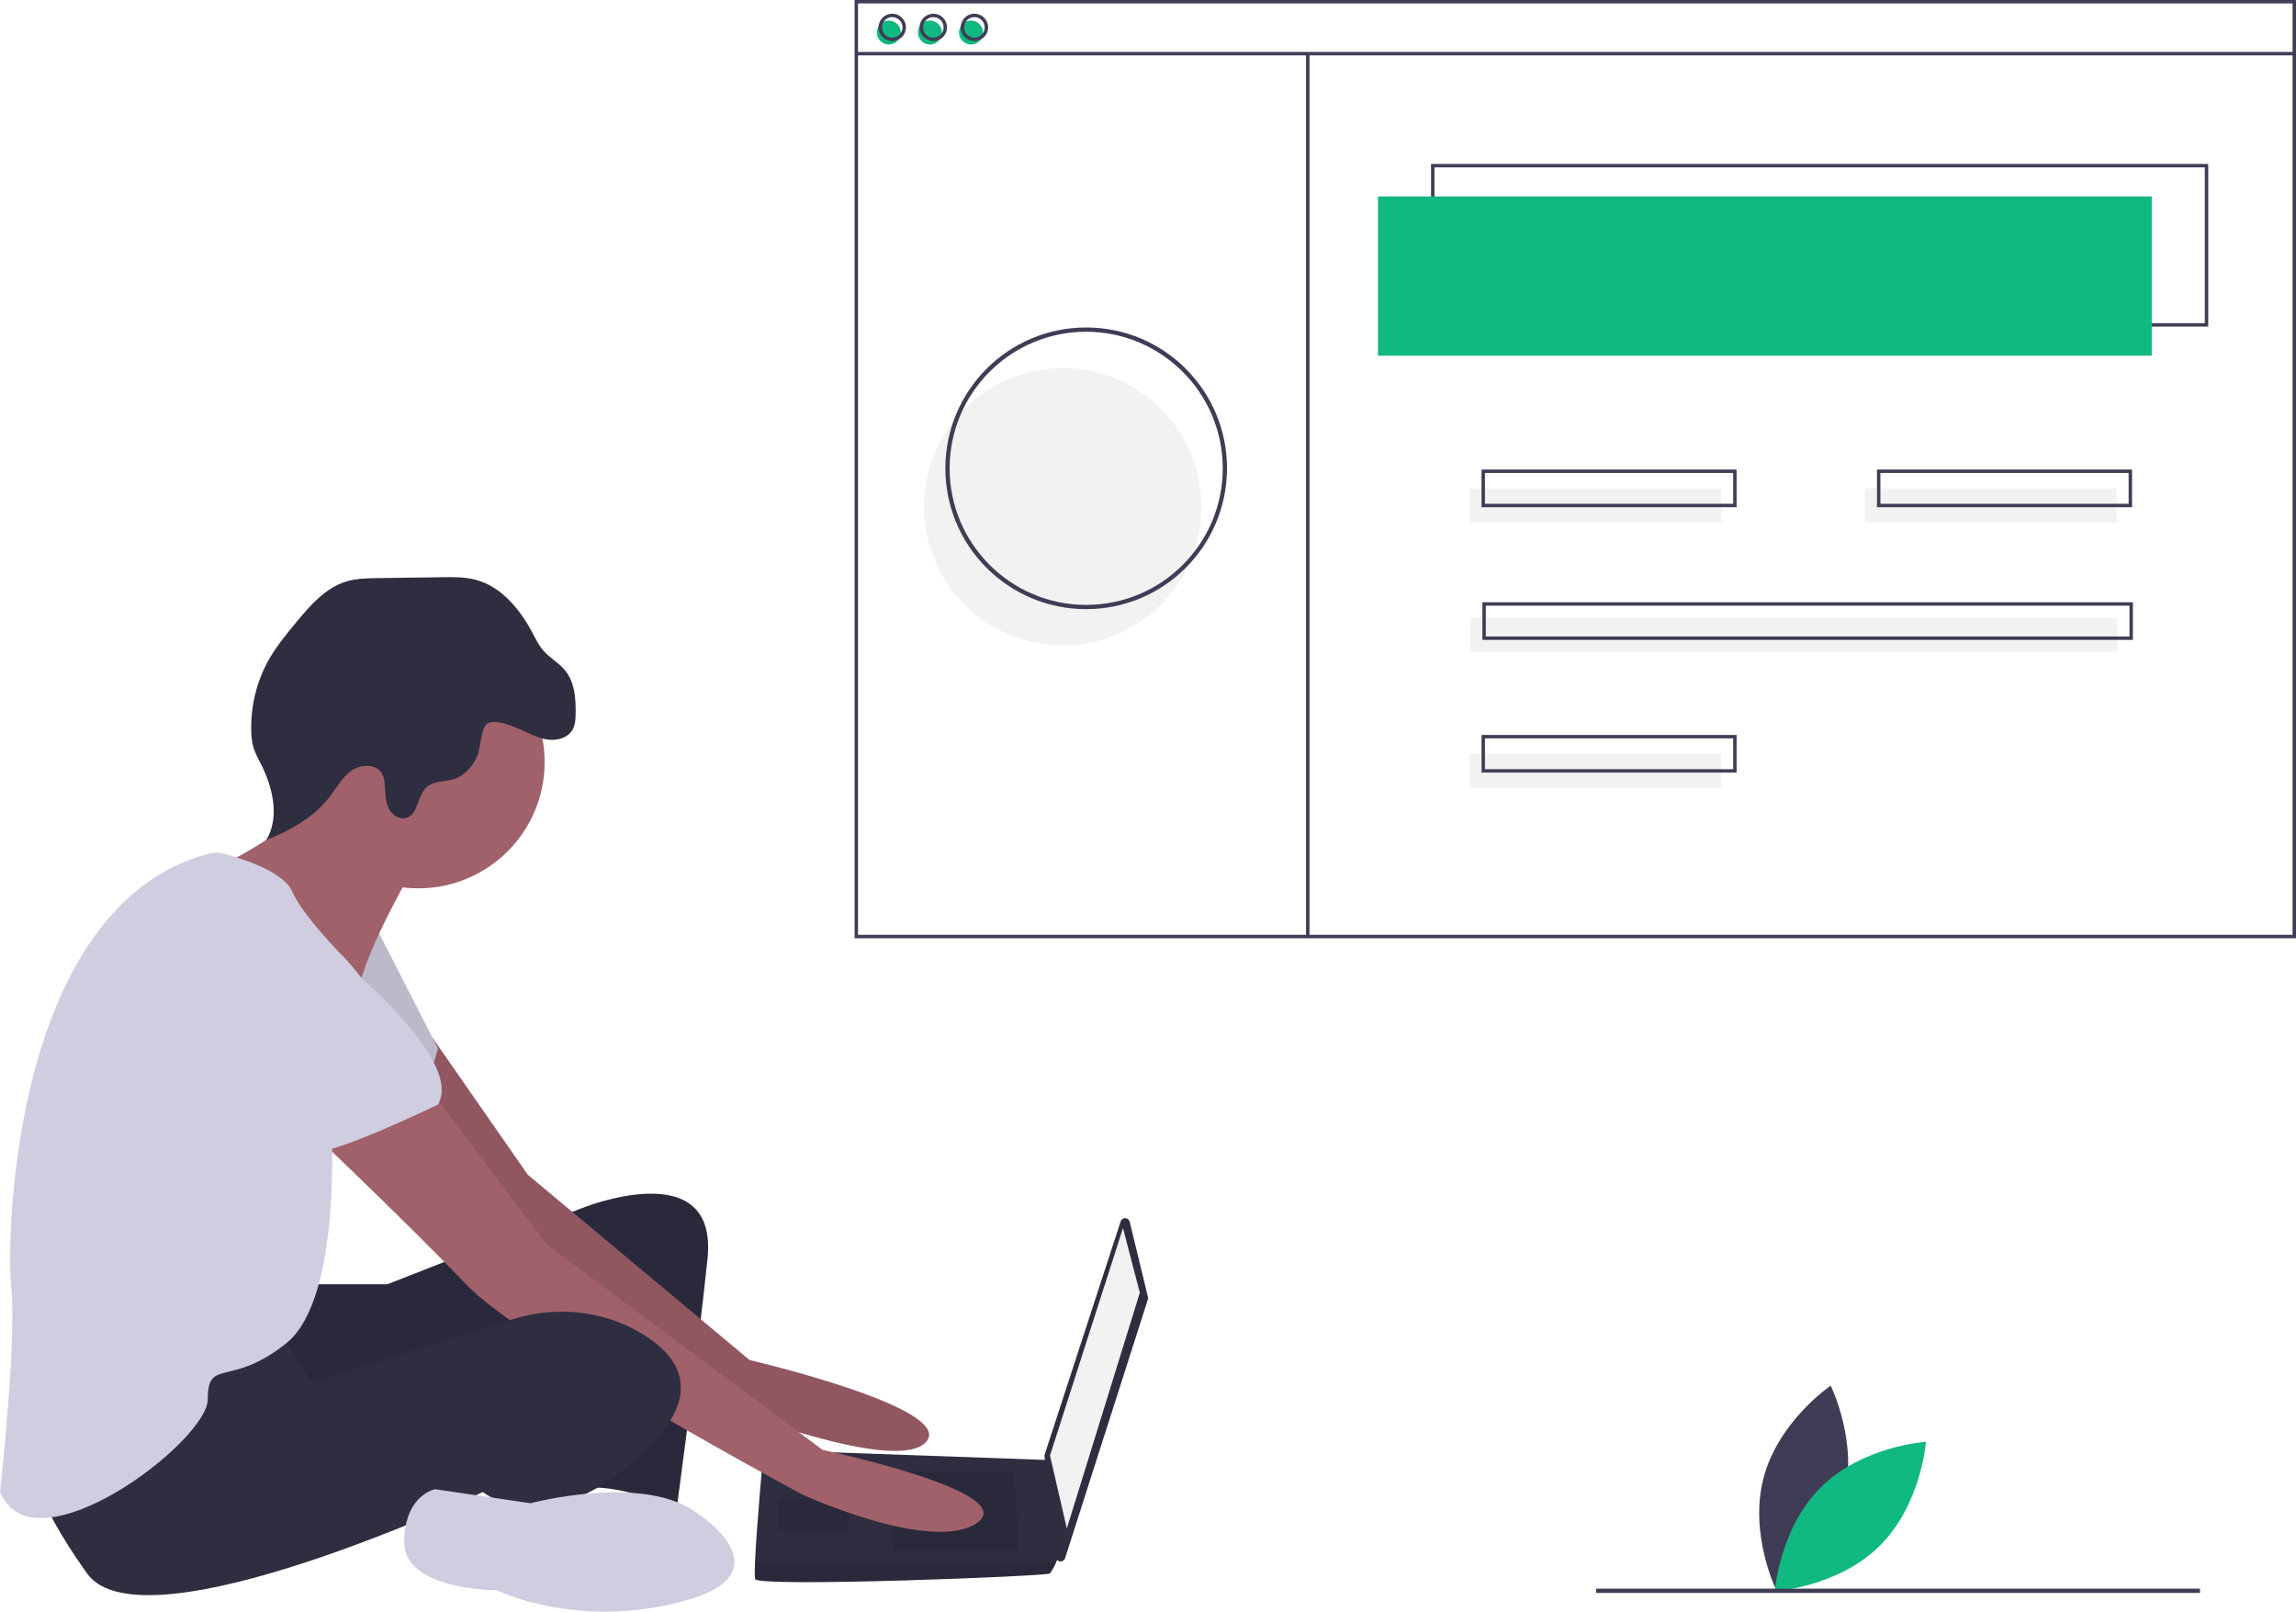
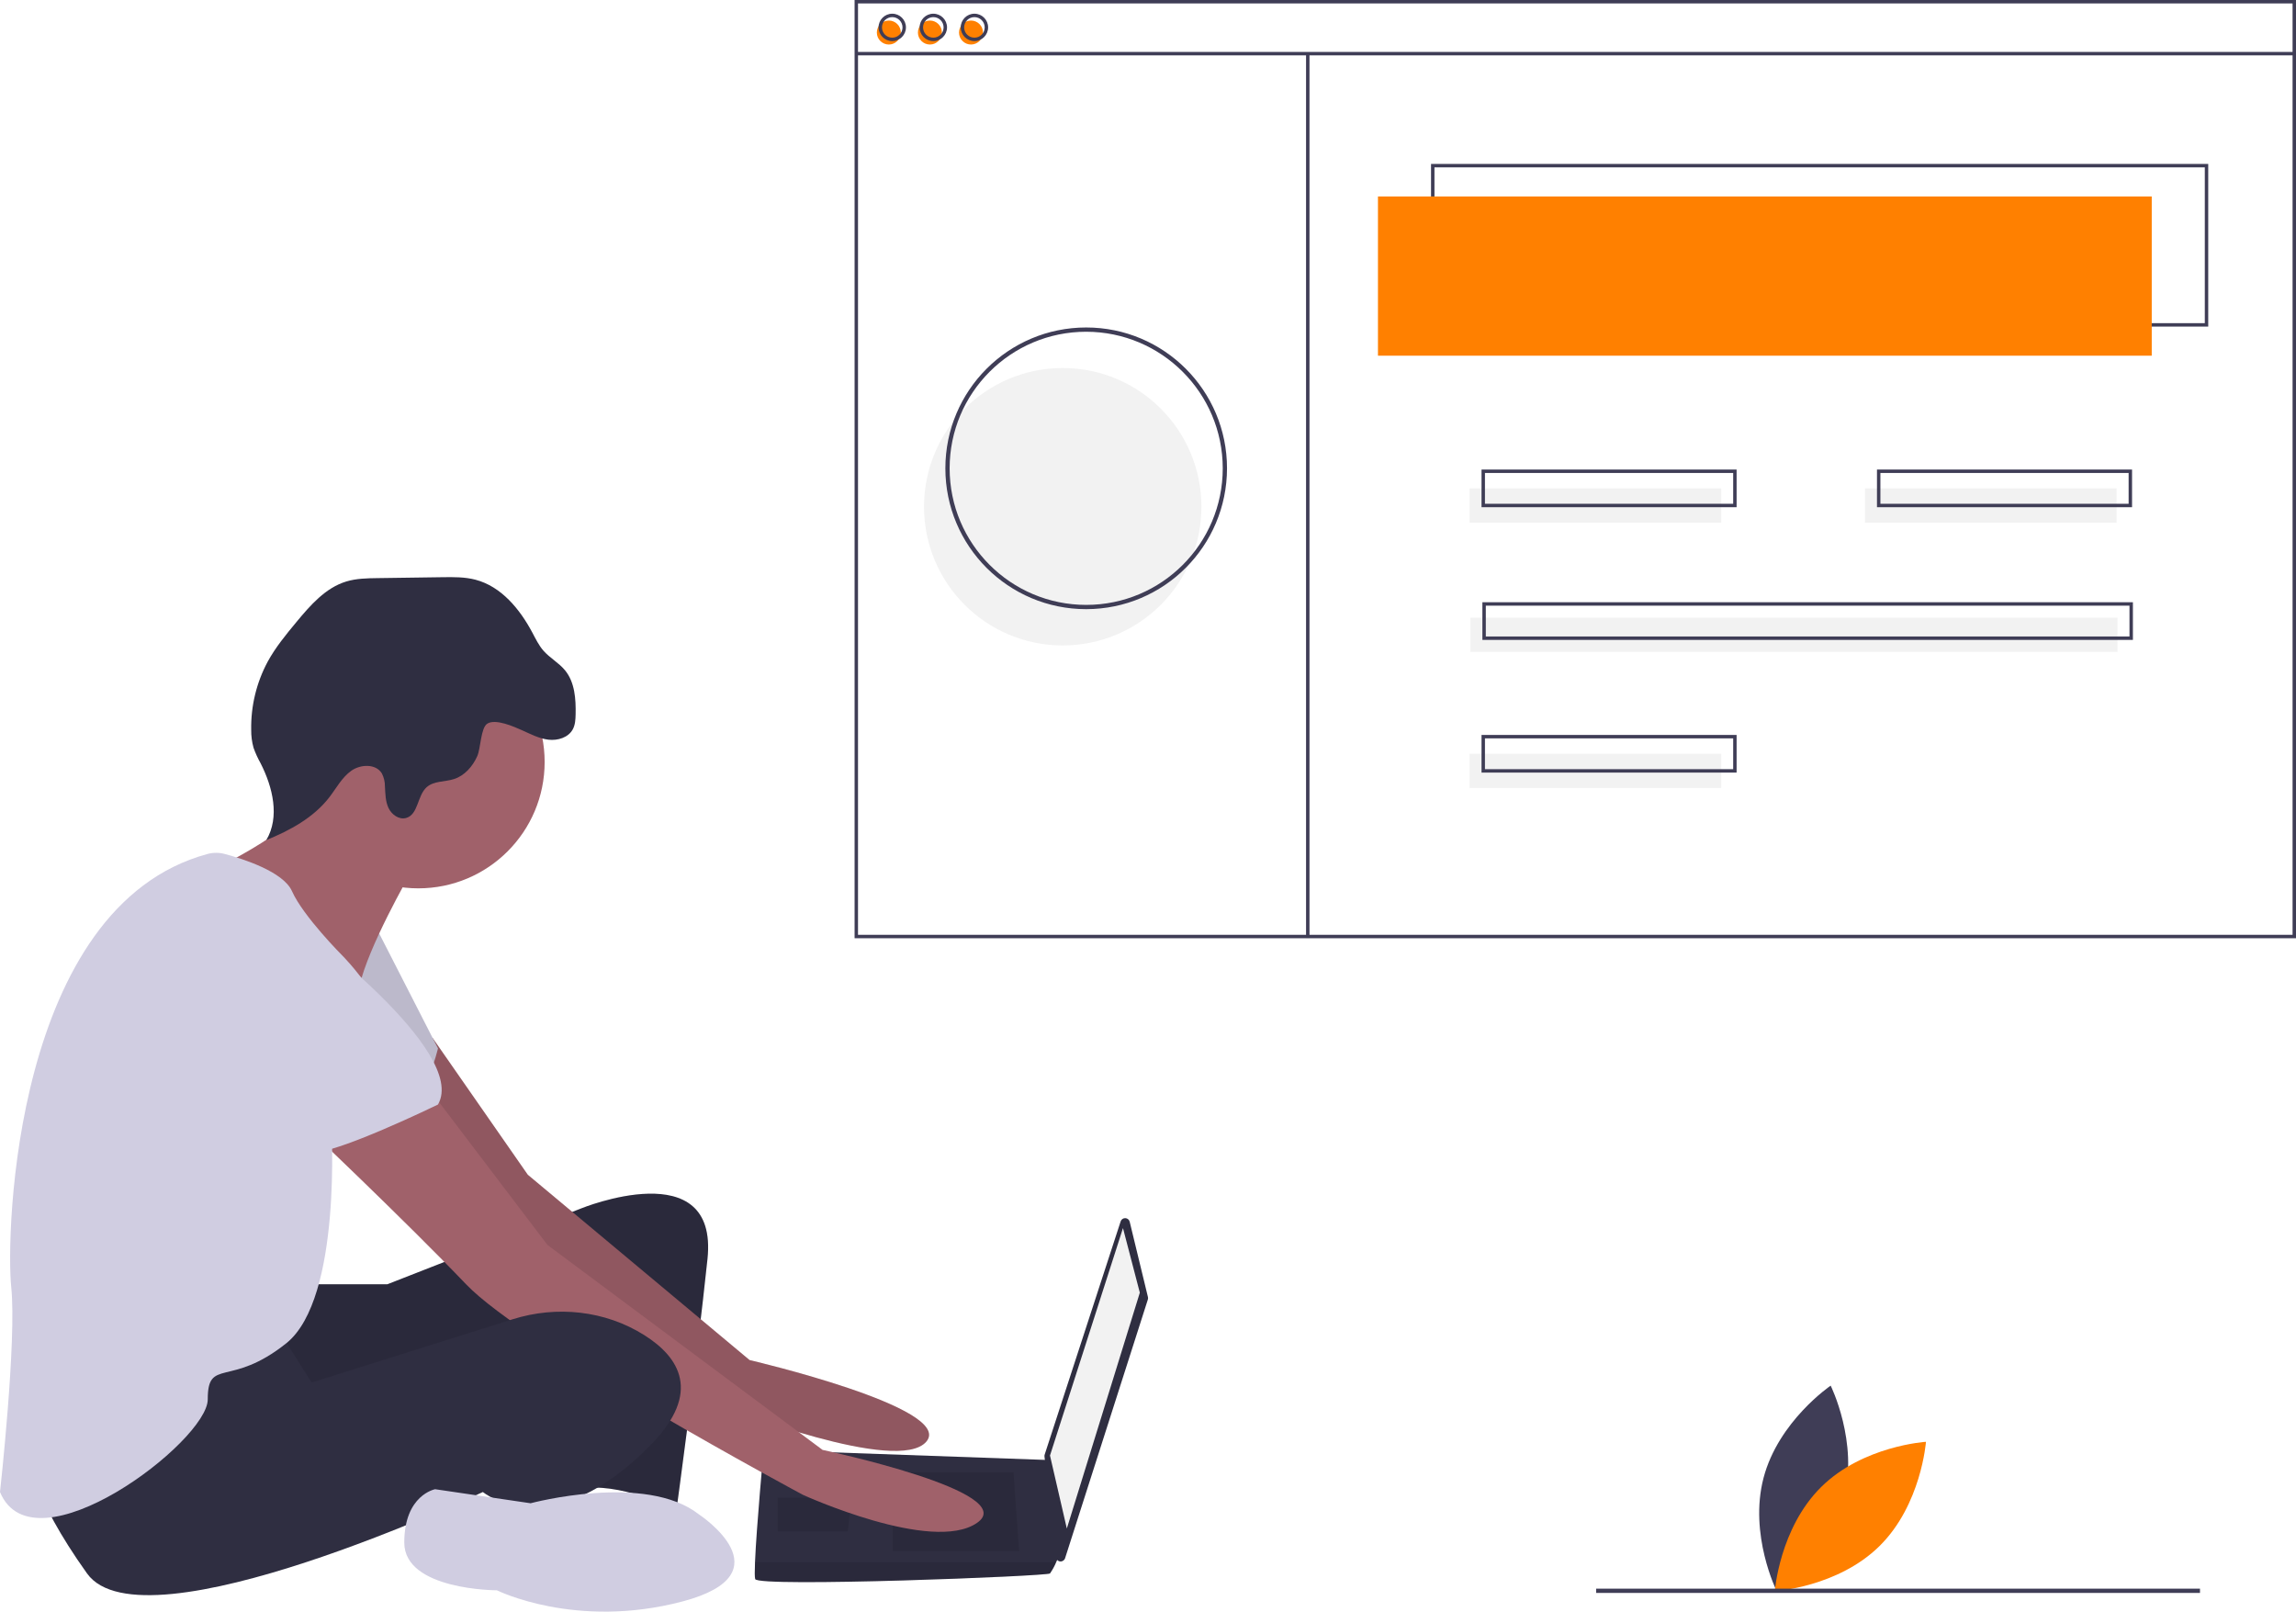
<svg xmlns="http://www.w3.org/2000/svg" id="ade8c9af-7e2e-4eda-b5c8-b06129257226" data-name="Layer 1" width="1076.064" height="755.228" viewBox="0 0 1076.064 755.228">
  <path d="M926.114,774.809c-6.985,26.598-31.459,43.22-31.459,43.22s-13.15-26.502-6.166-53.1,31.459-43.22,31.459-43.22S933.098,748.211,926.114,774.809Z" transform="translate(-61.96814 -72.38605)" fill="#3f3d56" />
-   <path d="M915.52,769.183c-19.563,19.327-21.751,48.831-21.751,48.831s29.528-1.831,49.091-21.159,21.751-48.831,21.751-48.831S935.082,749.855,915.52,769.183Z" transform="translate(-61.96814 -72.38605)" fill="#10b981" />
+   <path d="M915.52,769.183c-19.563,19.327-21.751,48.831-21.751,48.831s29.528-1.831,49.091-21.159,21.751-48.831,21.751-48.831S935.082,749.855,915.52,769.183Z" transform="translate(-61.96814 -72.38605)" fill="#ff8000" />
  <path d="M206.702,674.194h36.841l90.788-35.526s64.472-26.315,59.209,23.684-14.473,117.103-14.473,117.103-28.947-13.158-44.736-9.21-5.263-80.262-5.263-80.262-128.945,61.841-140.787,53.946-14.473-63.157-14.473-63.157Z" transform="translate(-61.96814 -72.38605)" fill="#2f2e41" />
  <path d="M206.702,674.194h36.841l90.788-35.526s64.472-26.315,59.209,23.684-14.473,117.103-14.473,117.103-28.947-13.158-44.736-9.21-5.263-80.262-5.263-80.262-128.945,61.841-140.787,53.946-14.473-63.157-14.473-63.157Z" transform="translate(-61.96814 -72.38605)" opacity="0.1" />
  <path d="M264.746,558.82l44.586,64.059L413.277,709.72s96.051,22.368,82.893,38.157S402.751,732.088,402.751,732.088s-119.735-86.84-123.682-93.419S231.702,570.249,231.702,570.249Z" transform="translate(-61.96814 -72.38605)" fill="#a0616a" />
  <path d="M264.746,558.82l44.586,64.059L413.277,709.72s96.051,22.368,82.893,38.157S402.751,732.088,402.751,732.088s-119.735-86.84-123.682-93.419S231.702,570.249,231.702,570.249Z" transform="translate(-61.96814 -72.38605)" opacity="0.1" />
  <path d="M238.281,507.092l28.947,56.578s-6.579,27.631-17.105,30.263-55.262-34.21-55.262-34.21Z" transform="translate(-61.96814 -72.38605)" fill="#d0cde1" />
  <path d="M238.281,507.092l28.947,56.578s-6.579,27.631-17.105,30.263-55.262-34.21-55.262-34.21Z" transform="translate(-61.96814 -72.38605)" opacity="0.1" />
  <path d="M591.419,644.9,599.97,680.172a2.203,2.203,0,0,1-.043,1.19L561.14,802.574a2.203,2.203,0,0,1-4.287-.423l-5.366-47.219a2.203,2.203,0,0,1,.094-.931L587.184,644.737A2.203,2.203,0,0,1,591.419,644.9Z" transform="translate(-61.96814 -72.38605)" fill="#2f2e41" />
  <polygon points="526.306 575.493 534.2 605.756 499.99 716.28 492.096 682.07 526.306 575.493" fill="#f2f2f2" />
  <path d="M415.909,812.35c1.316,3.947,136.839-1.316,138.155-2.632a28.561,28.561,0,0,0,2.895-5.263c1.237-2.632,2.368-5.263,2.368-5.263L554.064,756.588l-134.208-4.763s-3.355,36.105-4.039,52.631C415.646,808.626,415.646,811.56,415.909,812.35Z" transform="translate(-61.96814 -72.38605)" fill="#2f2e41" />
  <polygon points="474.991 689.965 477.622 726.806 418.413 726.806 418.413 689.965 474.991 689.965" opacity="0.1" />
  <polygon points="398.677 701.806 399.03 701.736 397.361 717.596 364.467 717.596 364.467 701.806 398.677 701.806" opacity="0.1" />
  <path d="M415.909,812.35c1.316,3.947,136.839-1.316,138.155-2.632a28.561,28.561,0,0,0,2.895-5.263H415.817C415.646,808.626,415.646,811.56,415.909,812.35Z" transform="translate(-61.96814 -72.38605)" opacity="0.1" />
  <circle cx="196.049" cy="357.076" r="59.209" fill="#a0616a" />
  <path d="M254.07,482.093s-19.736,34.21-23.684,52.631-59.209-36.841-59.209-36.841l-7.237-19.079s51.973-24.342,48.025-44.078S254.07,482.093,254.07,482.093Z" transform="translate(-61.96814 -72.38605)" fill="#a0616a" />
  <path d="M264.596,584.722l53.946,71.051,128.945,96.051s93.419,19.736,72.367,34.21-81.577-13.158-81.577-13.158S308.016,703.141,280.385,674.194s-78.946-77.63-78.946-77.63Z" transform="translate(-61.96814 -72.38605)" fill="#a0616a" />
  <path d="M192.229,695.247,208.018,720.246l94.231-29.646c20.676-6.505,43.348-4.111,61.687,7.442,16.447,10.362,26.973,26.809,3.289,51.15-47.368,48.683-78.946,22.368-78.946,22.368S129.072,846.559,102.757,809.718s-27.631-55.262-27.631-55.262S176.44,691.299,192.229,695.247Z" transform="translate(-61.96814 -72.38605)" fill="#2f2e41" />
  <path d="M389.593,782.087s42.104,27.631-7.895,40.789-86.84-5.263-86.84-5.263-43.42,0-43.42-22.368,14.473-25,14.473-25l44.736,6.579S364.594,762.351,389.593,782.087Z" transform="translate(-61.96814 -72.38605)" fill="#d0cde1" />
  <path d="M306.589,414.568c4.03,1.797,8.026,3.923,12.408,4.444s9.371-1.008,11.444-4.903c1.12-2.104,1.248-4.578,1.3-6.961.158-7.225-.364-15.036-4.943-20.627-2.914-3.559-7.167-5.802-10.184-9.274-2.161-2.488-3.599-5.503-5.148-8.411-5.866-11.017-14.551-21.606-26.622-24.782-5.04-1.326-10.328-1.262-15.539-1.188l-30.397.429c-4.919.069-9.914.15-14.623,1.574-9.784,2.958-16.908,11.186-23.432,19.054-4.881,5.887-9.775,11.834-13.439,18.547a65.079,65.079,0,0,0-7.714,31.887,29.833,29.833,0,0,0,1.093,8.437,46.822,46.822,0,0,0,3.316,7.284c5.7,11.197,9.085,25.182,2.665,35.983,11.152-4.555,22.186-10.528,29.542-20.068,3.291-4.267,5.872-9.263,10.258-12.395s11.532-3.403,14.346,1.193a12.857,12.857,0,0,1,1.451,6.022c.206,3.45.2,7.033,1.663,10.164s4.947,5.658,8.273,4.721c5.729-1.614,5.18-10.406,9.593-14.4,3.351-3.033,8.521-2.453,12.826-3.83,5.016-1.604,8.779-5.95,10.924-10.759,1.63-3.656,1.606-13.223,4.691-15.203C294.208,409.022,303.004,412.969,306.589,414.568Z" transform="translate(-61.96814 -72.38605)" fill="#2f2e41" />
  <path d="M159.24,472.562a15.616,15.616,0,0,1,8.128.021c8.446,2.268,27.38,8.27,31.44,17.405,5.263,11.842,23.684,30.263,23.684,30.263s25,25,19.736,42.104-25,36.841-25,36.841,5.263,81.577-21.052,102.63-36.841,6.579-36.841,26.315S77.757,809.718,61.968,771.561c0,0,7.895-71.051,5.263-96.051C64.638,650.871,68.434,497.145,159.24,472.562Z" transform="translate(-61.96814 -72.38605)" fill="#d0cde1" />
  <path d="M201.439,505.777s80.262,59.209,65.788,84.209c0,0-48.683,23.684-59.209,22.368s-51.315-47.368-61.841-51.315S130.388,486.04,201.439,505.777Z" transform="translate(-61.96814 -72.38605)" fill="#d0cde1" />
  <circle cx="498.064" cy="237.458" r="65" fill="#f2f2f2" />
  <path d="M1096.898,225.427H732.649V149.207H1096.898ZM734.254,223.822h361.039v-73.01H734.254Z" transform="translate(-61.96814 -72.38605)" fill="#3f3d56" />
-   <rect x="645.809" y="92.065" width="362.644" height="74.615" fill="#10b981" />
-   <circle cx="416.565" cy="15.244" r="5.616" fill="#10b981" />
-   <circle cx="435.82" cy="15.244" r="5.616" fill="#10b981" />
-   <circle cx="455.076" cy="15.244" r="5.616" fill="#10b981" />
+   <rect x="645.809" y="92.065" width="362.644" height="74.615" fill="#ff8000" />
+   <circle cx="416.565" cy="15.244" r="5.616" fill="#ff8000" />
+   <circle cx="435.82" cy="15.244" r="5.616" fill="#ff8000" />
+   <circle cx="455.076" cy="15.244" r="5.616" fill="#ff8000" />
  <path d="M1138.032,512.052H462.487V72.386h675.545Zm-673.94-1.605h672.336V73.991H464.092Z" transform="translate(-61.96814 -72.38605)" fill="#3f3d56" />
  <rect x="401.321" y="24.338" width="673.94" height="1.605" fill="#3f3d56" />
  <path d="M480.138,91.641a6.418,6.418,0,1,1,6.418-6.418A6.426,6.426,0,0,1,480.138,91.641Zm0-11.232a4.814,4.814,0,1,0,4.814,4.814A4.819,4.819,0,0,0,480.138,80.409Z" transform="translate(-61.96814 -72.38605)" fill="#3f3d56" />
  <path d="M499.393,91.641a6.418,6.418,0,1,1,6.418-6.418A6.426,6.426,0,0,1,499.393,91.641Zm0-11.232a4.814,4.814,0,1,0,4.814,4.814A4.819,4.819,0,0,0,499.393,80.409Z" transform="translate(-61.96814 -72.38605)" fill="#3f3d56" />
  <path d="M518.649,91.641A6.418,6.418,0,1,1,525.067,85.223,6.426,6.426,0,0,1,518.649,91.641Zm0-11.232a4.814,4.814,0,1,0,4.814,4.814A4.819,4.819,0,0,0,518.649,80.409Z" transform="translate(-61.96814 -72.38605)" fill="#3f3d56" />
  <rect x="612.109" y="25.14" width="1.605" height="414.346" fill="#3f3d56" />
  <rect x="688.733" y="228.859" width="117.94" height="16.046" fill="#f2f2f2" />
  <rect x="874.067" y="228.859" width="117.94" height="16.046" fill="#f2f2f2" />
  <path d="M875.861,310.07H756.317V292.42H875.861Zm-117.94-1.605H874.257V294.024H757.922Z" transform="translate(-61.96814 -72.38605)" fill="#3f3d56" />
  <rect x="688.733" y="353.217" width="117.94" height="16.046" fill="#f2f2f2" />
  <path d="M875.861,434.428H756.317V416.778H875.861Zm-117.94-1.605H874.257V418.382H757.922Z" transform="translate(-61.96814 -72.38605)" fill="#3f3d56" />
  <rect x="689.134" y="289.433" width="303.273" height="16.046" fill="#f2f2f2" />
  <path d="M1061.596,372.249H756.718V354.599h304.878ZM758.323,370.645h301.669V356.203H758.323Z" transform="translate(-61.96814 -72.38605)" fill="#3f3d56" />
  <path d="M1061.195,310.07H941.651V292.42H1061.195Zm-117.94-1.605h116.335V294.024H943.255Z" transform="translate(-61.96814 -72.38605)" fill="#3f3d56" />
  <path d="M571.032,357.844a66,66,0,1,1,66-66A66.075,66.075,0,0,1,571.032,357.844Zm0-130a64,64,0,1,0,64,64A64.073,64.073,0,0,0,571.032,227.844Z" transform="translate(-61.96814 -72.38605)" fill="#3f3d56" />
  <rect x="748.064" y="744.458" width="283" height="2" fill="#3f3d56" />
</svg>
